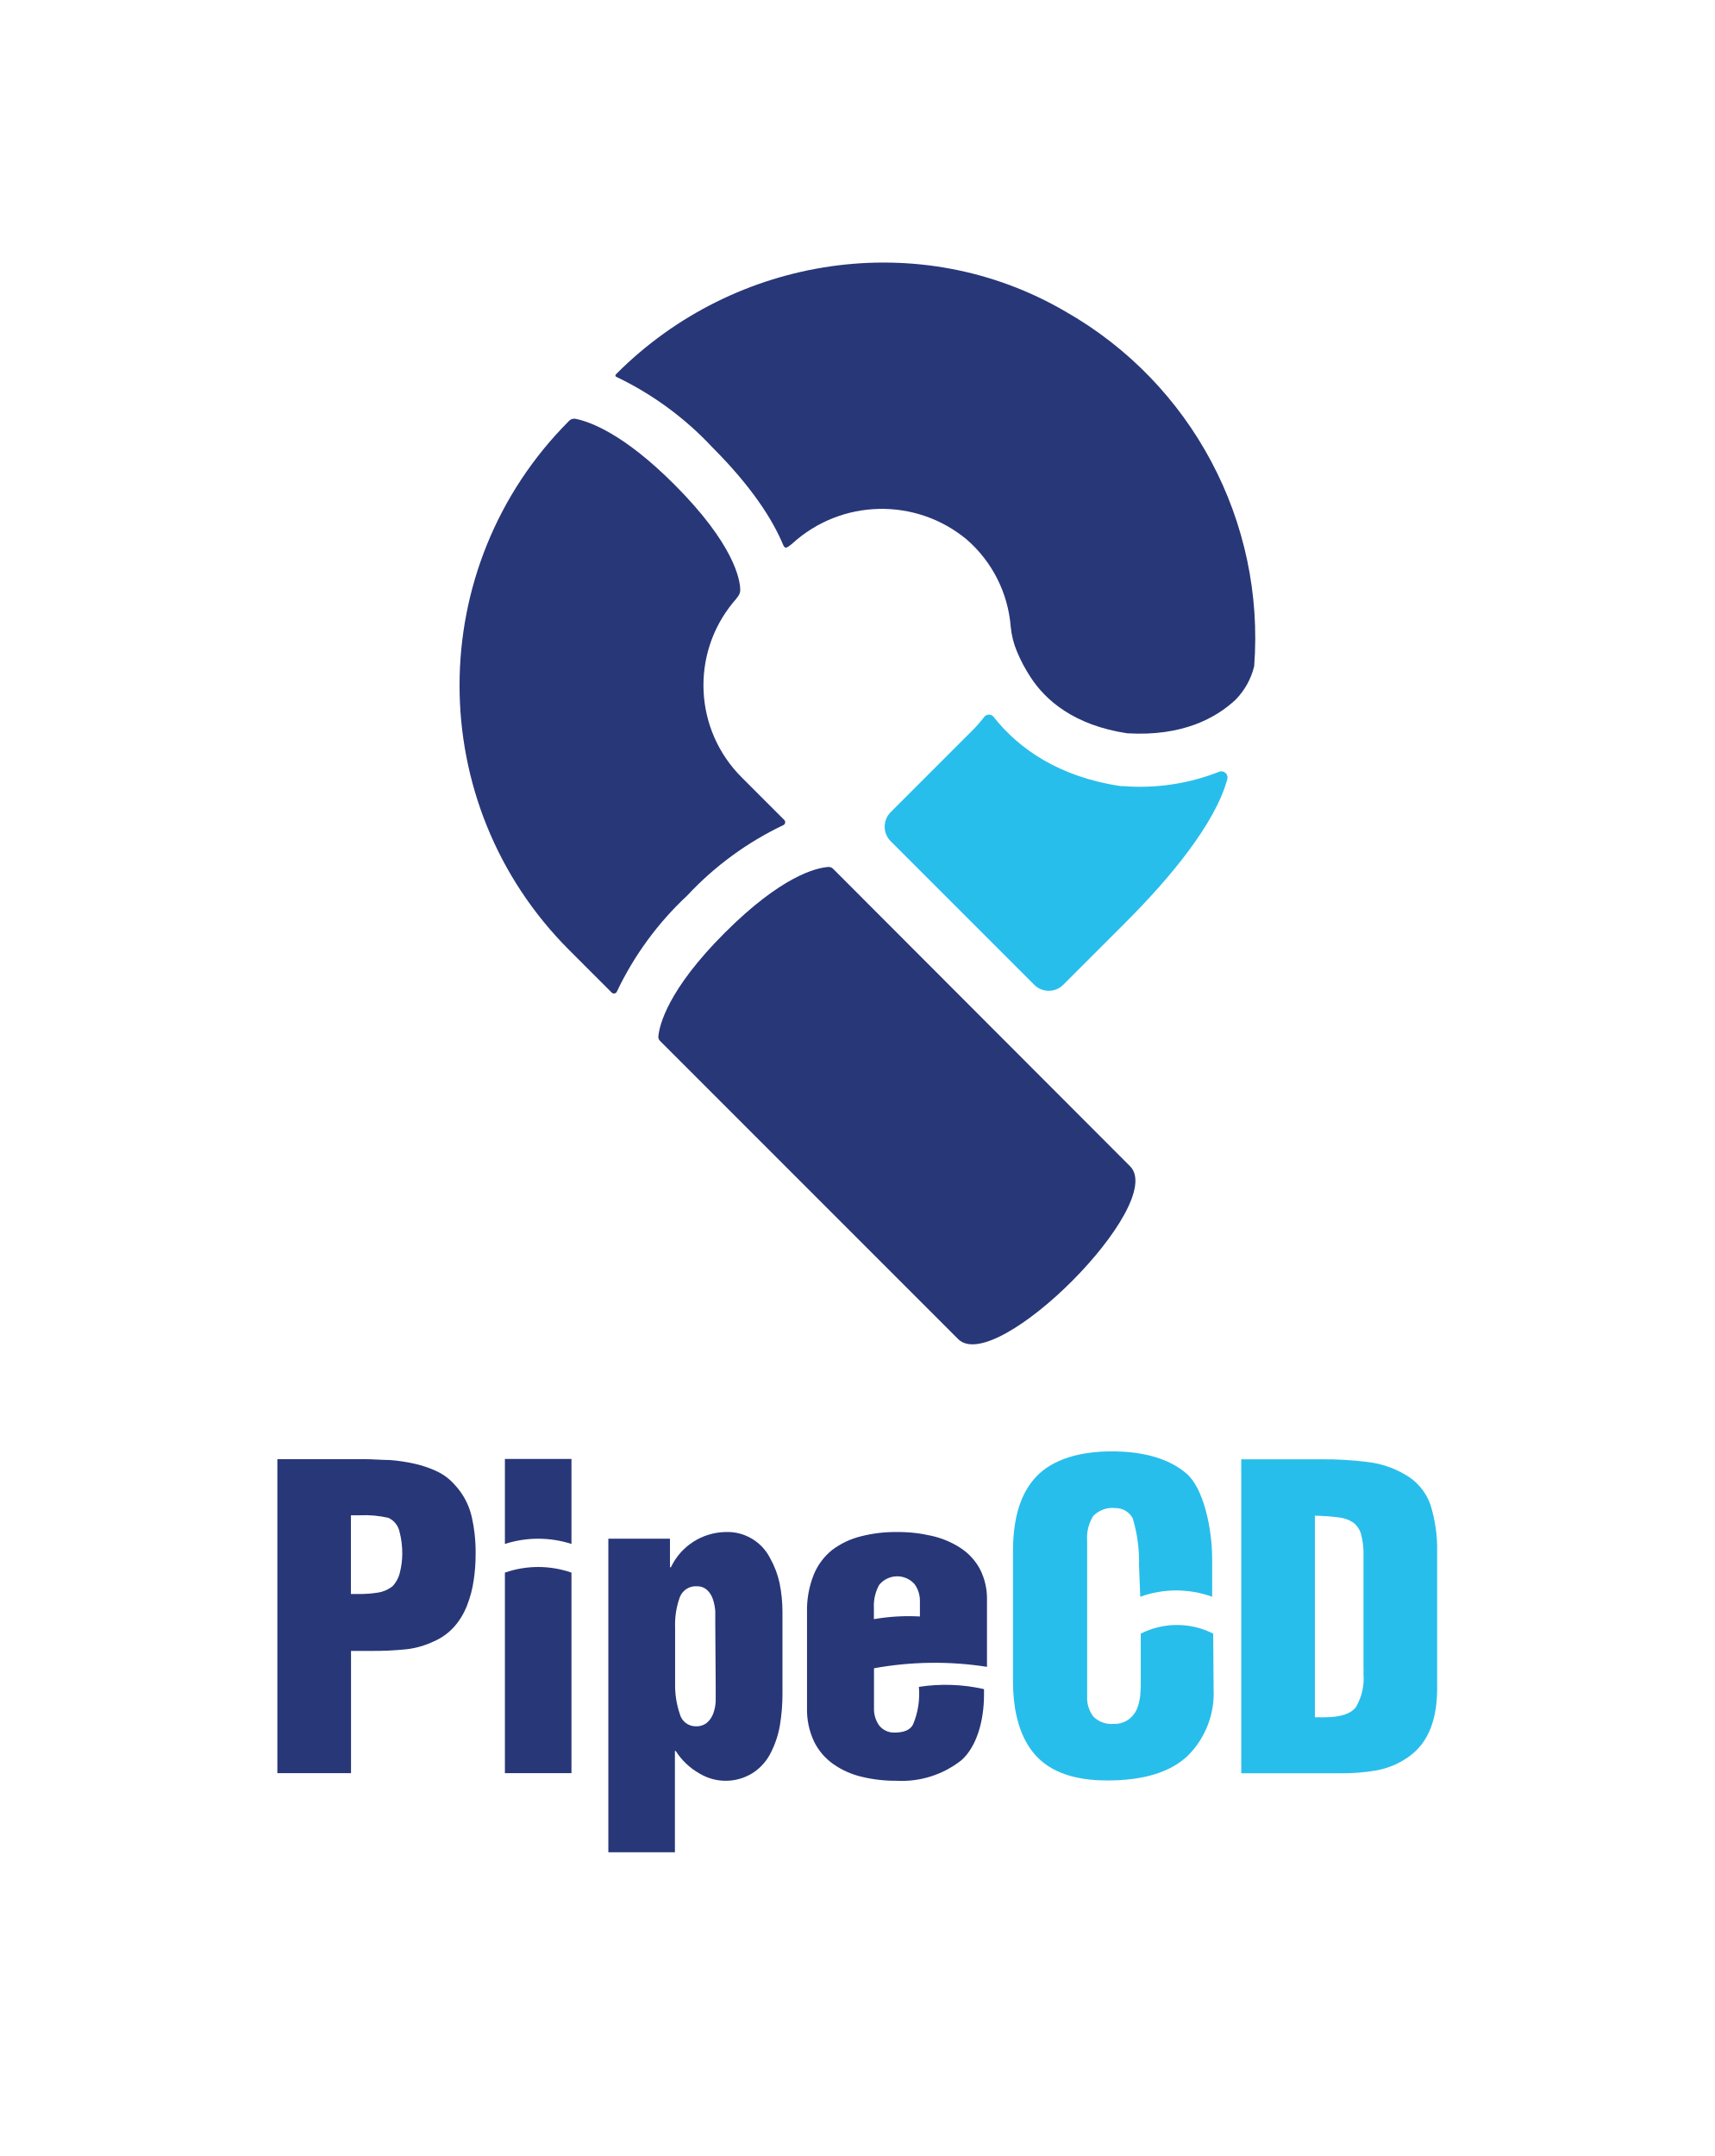
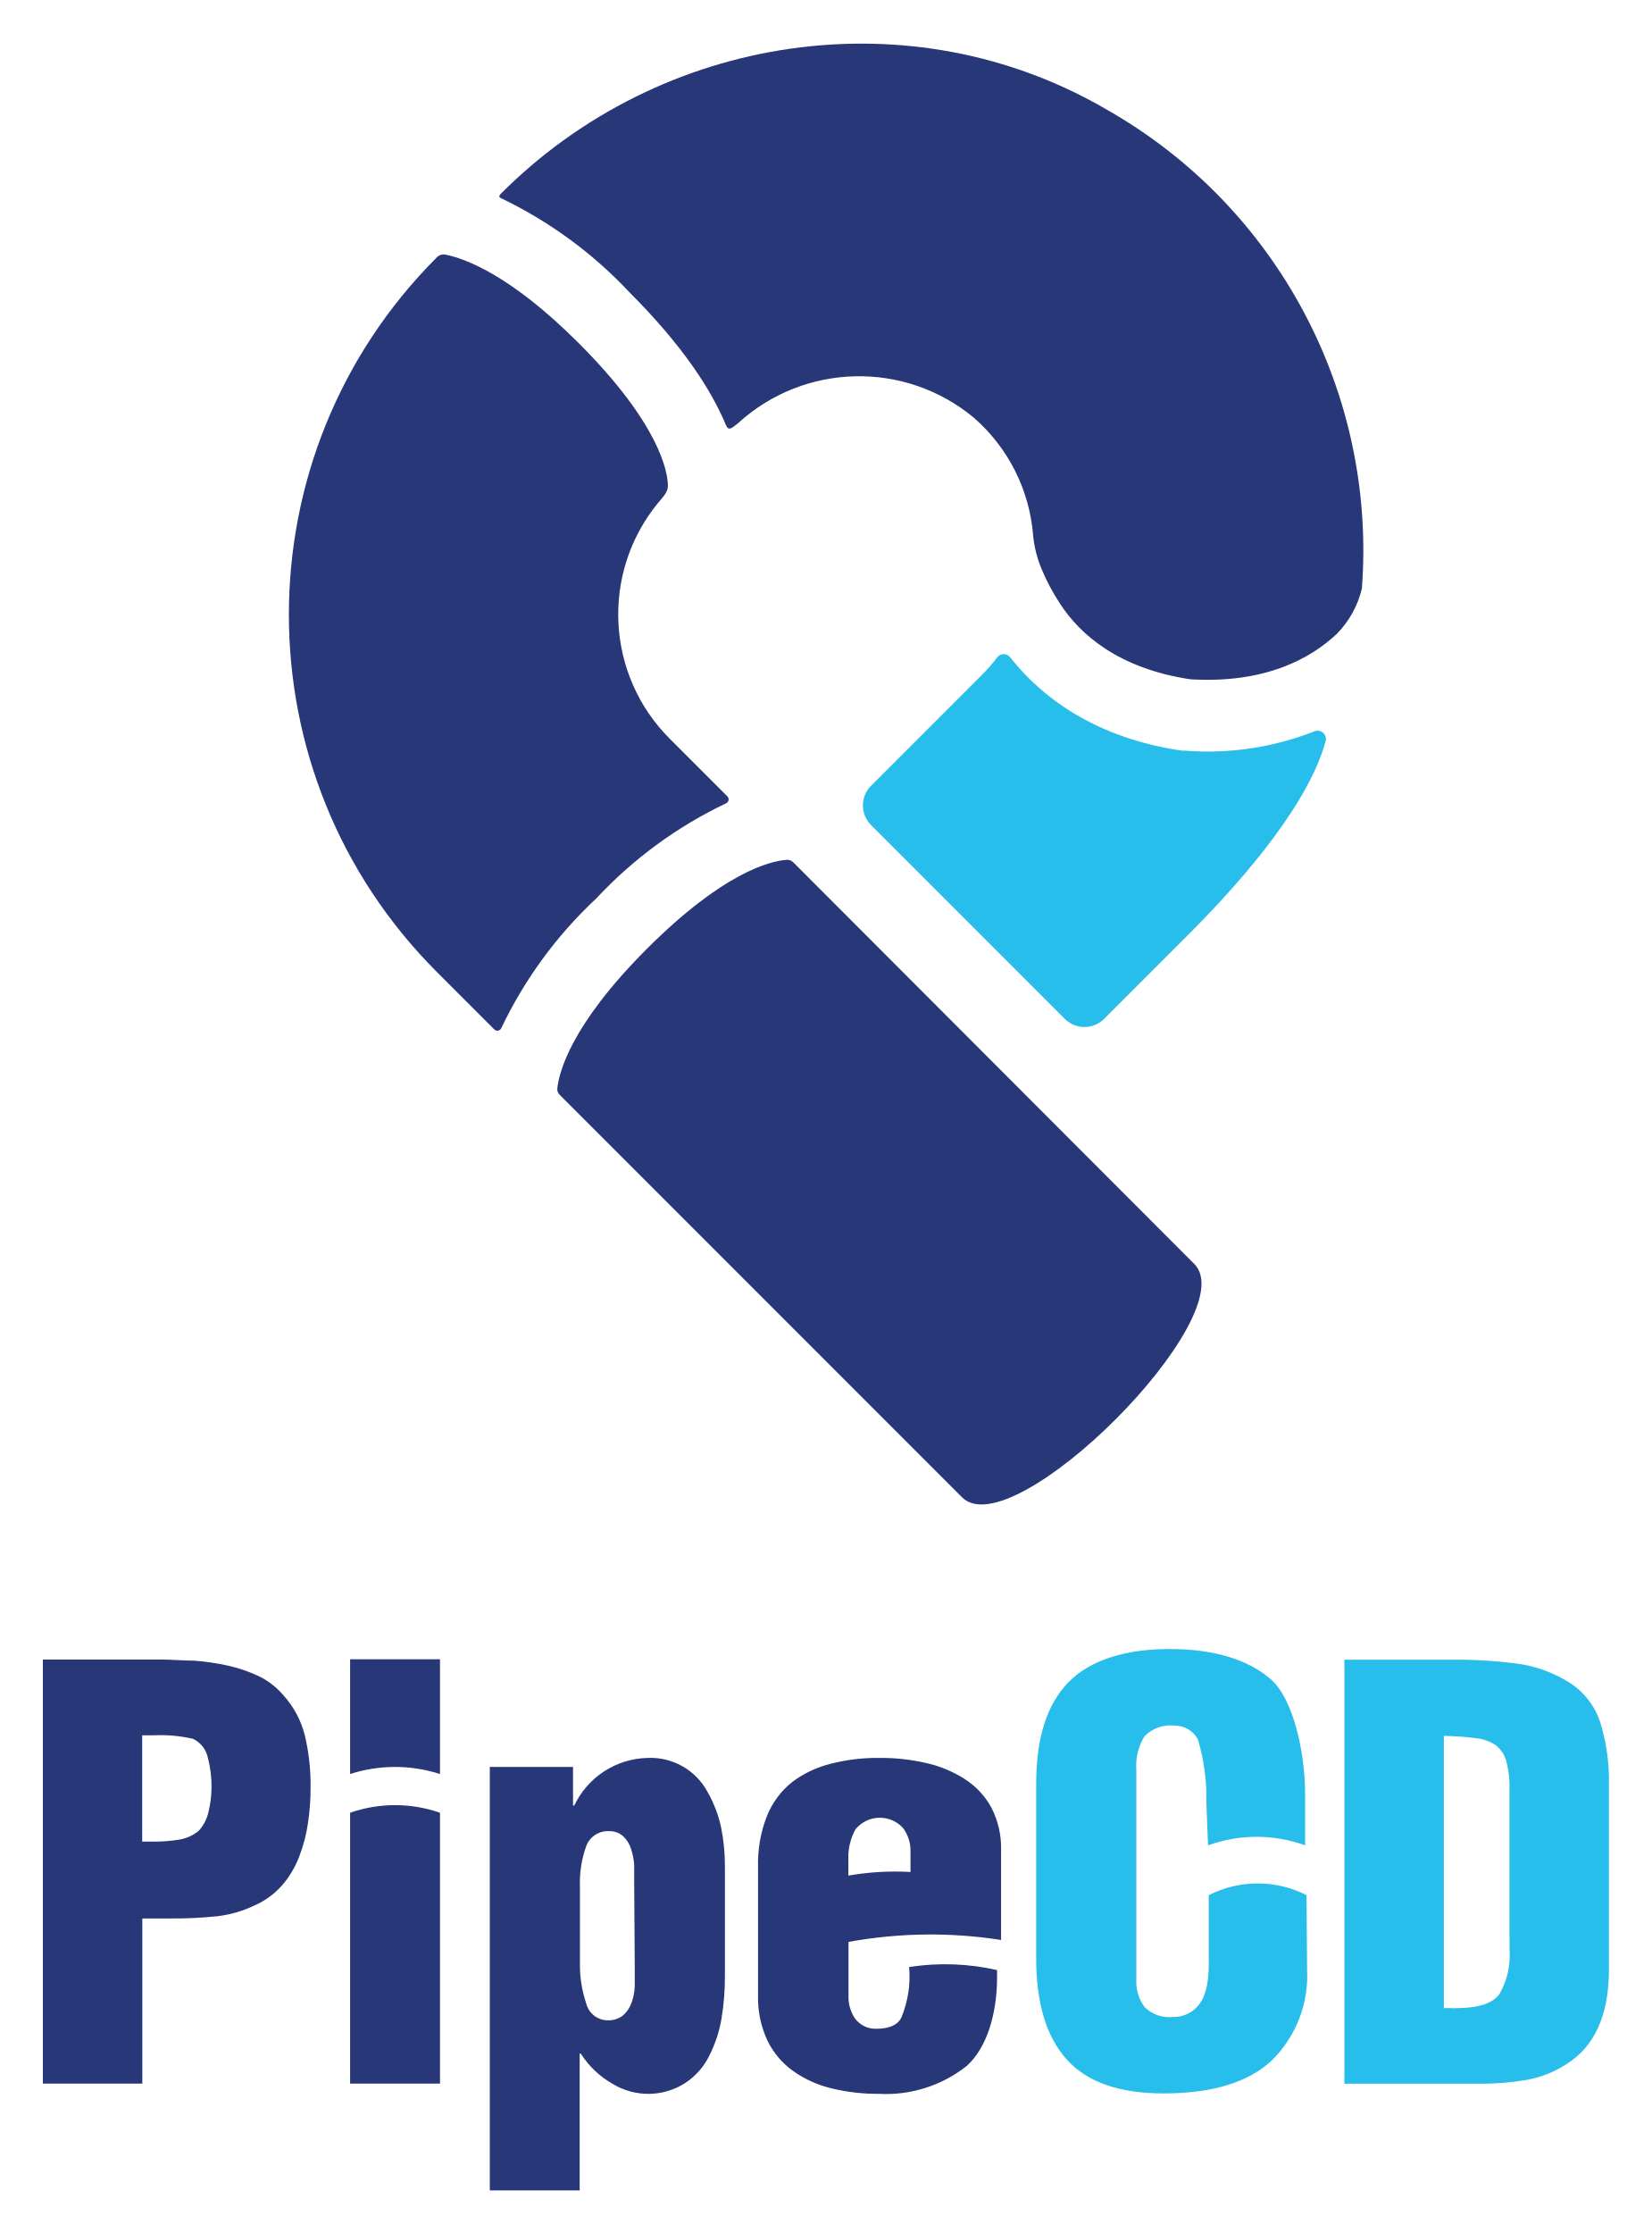
- <svg xmlns="http://www.w3.org/2000/svg" viewBox="0 0 166.93 209.84">
+ <svg xmlns="http://www.w3.org/2000/svg" role="img" viewBox="23.91 22.41 119.06 160.94">
  <defs>
-     <style>.cls-1{fill:none;}.cls-2{fill:#283778;}.cls-3{fill:#28beeb;}</style>
+     <style>.cls-2{fill:#283778}.cls-3{fill:#28beeb}</style>
  </defs>
  <g id="書き出し用">
-     <rect class="cls-1" width="166.93" height="209.84" />
-     <path class="cls-2" d="M64.09,100.85a.55.55,0,0,0,.17.47l29,29C96.9,134,113.7,117.16,110,113.5L81.1,84.56a.6.6,0,0,0-.47-.18c-1.21.09-4.57.9-10.09,6.42S64.2,99.75,64.09,100.85Z" />
-     <path class="cls-2" d="M72.06,57.43c0-1-.6-4.46-6.43-10.29-4.9-4.9-8.17-6.09-9.61-6.38a.69.69,0,0,0-.61.19h0a36.42,36.42,0,0,0,0,51.52l4.13,4.13a.31.31,0,0,0,.51-.09,31,31,0,0,1,6.85-9.35,31,31,0,0,1,9.35-6.85.31.31,0,0,0,.09-.51l-4.13-4.13a12.67,12.67,0,0,1-.87-17C71.76,58.17,72.06,57.87,72.06,57.43Z" />
-     <path class="cls-3" d="M109.3,76.51l-.2,0c-6-.88-9.94-3.66-12.33-6.68a.59.59,0,0,0-1,0,12.51,12.51,0,0,1-1.08,1.23l-8,8a2,2,0,0,0,0,2.8l14,14a2,2,0,0,0,2.8,0l6.16-6.16c4.36-4.36,8.65-9.59,9.81-13.82a.6.6,0,0,0-.77-.77A21,21,0,0,1,109.3,76.51Z" />
-     <path class="cls-2" d="M109.73,71.37c5.39.32,8.67-1.5,10.56-3.28a7,7,0,0,0,1.8-3.25,36.53,36.53,0,0,0-18.34-34.5C89.62,22.06,71.54,24.81,60,36.39c-.21.22,0,.27,0,.29a31.13,31.13,0,0,1,9.31,6.82c3.86,3.86,5.9,7.06,6.94,9.56.19.39.34.28.87-.15a12.94,12.94,0,0,1,17-.39A12.57,12.57,0,0,1,98.39,61,8.23,8.23,0,0,0,99,63.42a14.8,14.8,0,0,0,1.33,2.5C101.76,68.13,104.54,70.59,109.73,71.37Z" />
-     <path class="cls-2" d="M44.3,144.55a5.37,5.37,0,0,0-1.73-1.33,10.55,10.55,0,0,0-2.26-.77,17.24,17.24,0,0,0-2.39-.35c-.77,0-1.57-.08-2.38-.08H27v30.56h7.17v-11.9c.49,0,1.13,0,1.92,0a30.61,30.61,0,0,0,3.48-.16,8.46,8.46,0,0,0,2.67-.77,5.71,5.71,0,0,0,2-1.45,6.92,6.92,0,0,0,1.24-2.08,10.87,10.87,0,0,0,.63-2.4,16.7,16.7,0,0,0,.19-2.59,15.42,15.42,0,0,0-.41-3.73A6.74,6.74,0,0,0,44.3,144.55ZM38.94,153a3,3,0,0,1-.71,1.37,3,3,0,0,1-1.41.63,11,11,0,0,1-2,.14h-.66v-7.66H35a10.27,10.27,0,0,1,2.81.25,1.93,1.93,0,0,1,1.08,1.34,8.28,8.28,0,0,1,.27,2.2A7.77,7.77,0,0,1,38.94,153Z" />
-     <path class="cls-2" d="M49.15,153.06v19.52h6.48V153.06A9.86,9.86,0,0,0,49.15,153.06Z" />
-     <path class="cls-2" d="M49.15,150.27a10.55,10.55,0,0,1,6.48,0V142H49.15Z" />
-     <path class="cls-2" d="M74.94,151.6a4.66,4.66,0,0,0-4.34-2.49,6,6,0,0,0-5.29,3.43h-.09v-2.78h-6v30.52h6.48v-9.86h.08a6.53,6.53,0,0,0,2.33,2.2,4.93,4.93,0,0,0,5.23-.1,5,5,0,0,0,1.73-2,9.36,9.36,0,0,0,.86-2.65,18.44,18.44,0,0,0,.24-3.06v-7.9a14,14,0,0,0-.28-2.82A8.9,8.9,0,0,0,74.94,151.6Zm-5.27,12.47c0,.57,0,1.07,0,1.5a3.88,3.88,0,0,1-.24,1.21,2.18,2.18,0,0,1-.61.89,1.65,1.65,0,0,1-1.1.35,1.6,1.6,0,0,1-1.55-1.22,8.7,8.7,0,0,1-.45-3v-5.38a7.84,7.84,0,0,1,.45-2.95,1.66,1.66,0,0,1,1.67-1.08,1.42,1.42,0,0,1,1,.37,2.09,2.09,0,0,1,.57.93,4.59,4.59,0,0,1,.22,1.14c0,.38,0,.82,0,1.31Z" />
-     <path class="cls-2" d="M93.44,150.62a8.58,8.58,0,0,0-2.75-1.14,14.35,14.35,0,0,0-3.38-.37,13.44,13.44,0,0,0-3.55.43A7.72,7.72,0,0,0,81,150.86a6,6,0,0,0-1.79,2.41,9.3,9.3,0,0,0-.65,3.67v9.29a7.24,7.24,0,0,0,.67,3.24,5.8,5.8,0,0,0,1.88,2.22,8,8,0,0,0,2.77,1.24,14,14,0,0,0,3.4.39,9.37,9.37,0,0,0,6.31-2c1.47-1.3,2.2-3.8,2.2-6.38,0,0,0-.4,0-.54a16.89,16.89,0,0,0-6.34-.22,7.68,7.68,0,0,1-.56,3.64c-.26.54-.87.81-1.82.81a1.84,1.84,0,0,1-1.5-.71,2.77,2.77,0,0,1-.49-1.69v-3.86a33,33,0,0,1,11-.14v-6.52a6.31,6.31,0,0,0-.69-3A5.62,5.62,0,0,0,93.44,150.62Zm-8.37,7v-1.14a4.19,4.19,0,0,1,.51-2.22,2.26,2.26,0,0,1,3.44-.09,2.74,2.74,0,0,1,.53,1.57v1.59A19.68,19.68,0,0,0,85.07,157.59Z" />
-     <path class="cls-3" d="M111.05,159v4.41A13.21,13.21,0,0,1,111,165a5,5,0,0,1-.34,1.37,2.46,2.46,0,0,1-.82,1,2.3,2.3,0,0,1-1.4.41,2.5,2.5,0,0,1-2-.7,3,3,0,0,1-.61-2l0-15.12a4,4,0,0,1,.59-2.41,2.61,2.61,0,0,1,2.18-.77,1.87,1.87,0,0,1,1.67,1,14.63,14.63,0,0,1,.61,4.58l.12,3.05a10.27,10.27,0,0,1,7,0v-3.66c0-3-.84-6.93-2.52-8.35s-4.11-2.14-7.26-2.14-5.71.79-7.27,2.38-2.34,4-2.34,7.36v12.55c0,3.2.72,5.63,2.18,7.27s3.78,2.47,7,2.47c3.53,0,6.13-.8,7.82-2.39a8.58,8.58,0,0,0,2.53-6.54L118.1,159A7.78,7.78,0,0,0,111.05,159Z" />
-     <path class="cls-3" d="M139.25,146.46a5.42,5.42,0,0,0-2.57-3,9.28,9.28,0,0,0-3.5-1.16,33.79,33.79,0,0,0-4.56-.27h-7.79v30.56h9.66a19.47,19.47,0,0,0,3.5-.28,7.67,7.67,0,0,0,2.86-1.14c2-1.25,3-3.45,3.05-6.6V151A14.25,14.25,0,0,0,139.25,146.46ZM132,166.14c-.49.66-1.51,1-3.06,1a2.93,2.93,0,0,1-.45,0H128V147.52a22,22,0,0,1,2.35.17,3.21,3.21,0,0,1,1.36.48,2.17,2.17,0,0,1,.78,1.13,7.17,7.17,0,0,1,.24,2.09v10.8a5.76,5.76,0,0,1,0,.69A5.52,5.52,0,0,1,132,166.14Z" />
+     <path fill="none" d="M0 0h166.93v209.84H0z" />
+     <path d="M64.09 100.85a.55.55 0 0 0 .17.47l29 29C96.9 134 113.7 117.16 110 113.5L81.1 84.56a.6.6 0 0 0-.47-.18c-1.21.09-4.57.9-10.09 6.42s-6.34 8.95-6.45 10.05zm7.97-43.42c0-1-.6-4.46-6.43-10.29-4.9-4.9-8.17-6.09-9.61-6.38a.69.69 0 0 0-.61.19 36.42 36.42 0 0 0 0 51.52l4.13 4.13a.31.31 0 0 0 .51-.09 31 31 0 0 1 6.85-9.35 31 31 0 0 1 9.35-6.85.31.31 0 0 0 .09-.51l-4.13-4.13a12.67 12.67 0 0 1-.87-17c.42-.5.72-.8.72-1.24z" class="cls-2" />
+     <path d="M109.3 76.51h-.2c-6-.88-9.94-3.66-12.33-6.68a.59.59 0 0 0-1 0 12.51 12.51 0 0 1-1.08 1.23l-8 8a2 2 0 0 0 0 2.8l14 14a2 2 0 0 0 2.8 0l6.16-6.16c4.36-4.36 8.65-9.59 9.81-13.82a.6.6 0 0 0-.77-.77 21 21 0 0 1-9.39 1.4z" class="cls-3" />
+     <path d="M109.73 71.37c5.39.32 8.67-1.5 10.56-3.28a7 7 0 0 0 1.8-3.25 36.53 36.53 0 0 0-18.34-34.5C89.62 22.06 71.54 24.81 60 36.39c-.21.22 0 .27 0 .29a31.13 31.13 0 0 1 9.31 6.82c3.86 3.86 5.9 7.06 6.94 9.56.19.39.34.28.87-.15a12.94 12.94 0 0 1 17-.39A12.57 12.57 0 0 1 98.39 61a8.23 8.23 0 0 0 .61 2.42 14.8 14.8 0 0 0 1.33 2.5c1.43 2.21 4.21 4.67 9.4 5.45zM44.3 144.55a5.37 5.37 0 0 0-1.73-1.33 10.55 10.55 0 0 0-2.26-.77 17.24 17.24 0 0 0-2.39-.35c-.77 0-1.57-.08-2.38-.08H27v30.56h7.17v-11.9h1.92a30.61 30.61 0 0 0 3.48-.16 8.46 8.46 0 0 0 2.67-.77 5.71 5.71 0 0 0 2-1.45 6.92 6.92 0 0 0 1.24-2.08 10.87 10.87 0 0 0 .63-2.4 16.7 16.7 0 0 0 .19-2.59 15.42 15.42 0 0 0-.41-3.73 6.74 6.74 0 0 0-1.59-2.95zM38.94 153a3 3 0 0 1-.71 1.37 3 3 0 0 1-1.41.63 11 11 0 0 1-2 .14h-.66v-7.66H35a10.27 10.27 0 0 1 2.81.25 1.93 1.93 0 0 1 1.08 1.34 8.28 8.28 0 0 1 .27 2.2 7.77 7.77 0 0 1-.22 1.73zm10.21.06v19.52h6.48v-19.52a9.86 9.86 0 0 0-6.48 0zm0-2.79a10.55 10.55 0 0 1 6.48 0V142h-6.48zm25.79 1.33a4.66 4.66 0 0 0-4.34-2.49 6 6 0 0 0-5.29 3.43h-.09v-2.78h-6v30.52h6.48v-9.86h.08a6.53 6.53 0 0 0 2.33 2.2 4.93 4.93 0 0 0 5.23-.1 5 5 0 0 0 1.73-2 9.36 9.36 0 0 0 .86-2.65 18.44 18.44 0 0 0 .24-3.06v-7.9a14 14 0 0 0-.28-2.82 8.9 8.9 0 0 0-.95-2.49zm-5.27 12.47v1.5a3.88 3.88 0 0 1-.24 1.21 2.18 2.18 0 0 1-.61.89 1.65 1.65 0 0 1-1.1.35 1.6 1.6 0 0 1-1.55-1.22 8.7 8.7 0 0 1-.45-3v-5.38a7.84 7.84 0 0 1 .45-2.95 1.66 1.66 0 0 1 1.67-1.08 1.42 1.42 0 0 1 1 .37 2.09 2.09 0 0 1 .57.93 4.59 4.59 0 0 1 .22 1.14v1.31zm23.77-13.45a8.58 8.58 0 0 0-2.75-1.14 14.35 14.35 0 0 0-3.38-.37 13.44 13.44 0 0 0-3.55.43 7.72 7.72 0 0 0-2.76 1.32 6 6 0 0 0-1.79 2.41 9.3 9.3 0 0 0-.65 3.67v9.29a7.24 7.24 0 0 0 .67 3.24 5.8 5.8 0 0 0 1.88 2.22 8 8 0 0 0 2.77 1.24 14 14 0 0 0 3.4.39 9.37 9.37 0 0 0 6.31-2c1.47-1.3 2.2-3.8 2.2-6.38v-.54a16.89 16.89 0 0 0-6.34-.22 7.68 7.68 0 0 1-.56 3.64c-.26.54-.87.81-1.82.81a1.84 1.84 0 0 1-1.5-.71 2.77 2.77 0 0 1-.49-1.69v-3.86a33 33 0 0 1 11-.14v-6.52a6.31 6.31 0 0 0-.69-3 5.62 5.62 0 0 0-1.95-2.09zm-8.37 7v-1.14a4.19 4.19 0 0 1 .51-2.22 2.26 2.26 0 0 1 3.44-.09 2.74 2.74 0 0 1 .53 1.57v1.59a19.68 19.68 0 0 0-4.48.26z" class="cls-2" />
+     <path d="M111.05 159v4.41A13.21 13.21 0 0 1 111 165a5 5 0 0 1-.34 1.37 2.46 2.46 0 0 1-.82 1 2.3 2.3 0 0 1-1.4.41 2.5 2.5 0 0 1-2-.7 3 3 0 0 1-.61-2v-15.12a4 4 0 0 1 .59-2.41 2.61 2.61 0 0 1 2.18-.77 1.87 1.87 0 0 1 1.67 1 14.63 14.63 0 0 1 .61 4.58l.12 3.05a10.27 10.27 0 0 1 7 0v-3.66c0-3-.84-6.93-2.52-8.35s-4.11-2.14-7.26-2.14-5.71.79-7.27 2.38-2.34 4-2.34 7.36v12.55c0 3.2.72 5.63 2.18 7.27s3.78 2.47 7 2.47c3.53 0 6.13-.8 7.82-2.39a8.58 8.58 0 0 0 2.53-6.54l-.04-5.36a7.78 7.78 0 0 0-7.05 0zm28.2-12.54a5.42 5.42 0 0 0-2.57-3 9.28 9.28 0 0 0-3.5-1.16 33.79 33.79 0 0 0-4.56-.27h-7.79v30.56h9.66a19.47 19.47 0 0 0 3.5-.28 7.67 7.67 0 0 0 2.86-1.14c2-1.25 3-3.45 3.05-6.6V151a14.25 14.25 0 0 0-.65-4.54zM132 166.14c-.49.66-1.51 1-3.06 1a2.93 2.93 0 0 1-.45 0H128v-19.62a22 22 0 0 1 2.35.17 3.21 3.21 0 0 1 1.36.48 2.17 2.17 0 0 1 .78 1.13 7.17 7.17 0 0 1 .24 2.09v10.8a5.76 5.76 0 0 1 0 .69 5.52 5.52 0 0 1-.73 3.26z" class="cls-3" />
  </g>
</svg>
